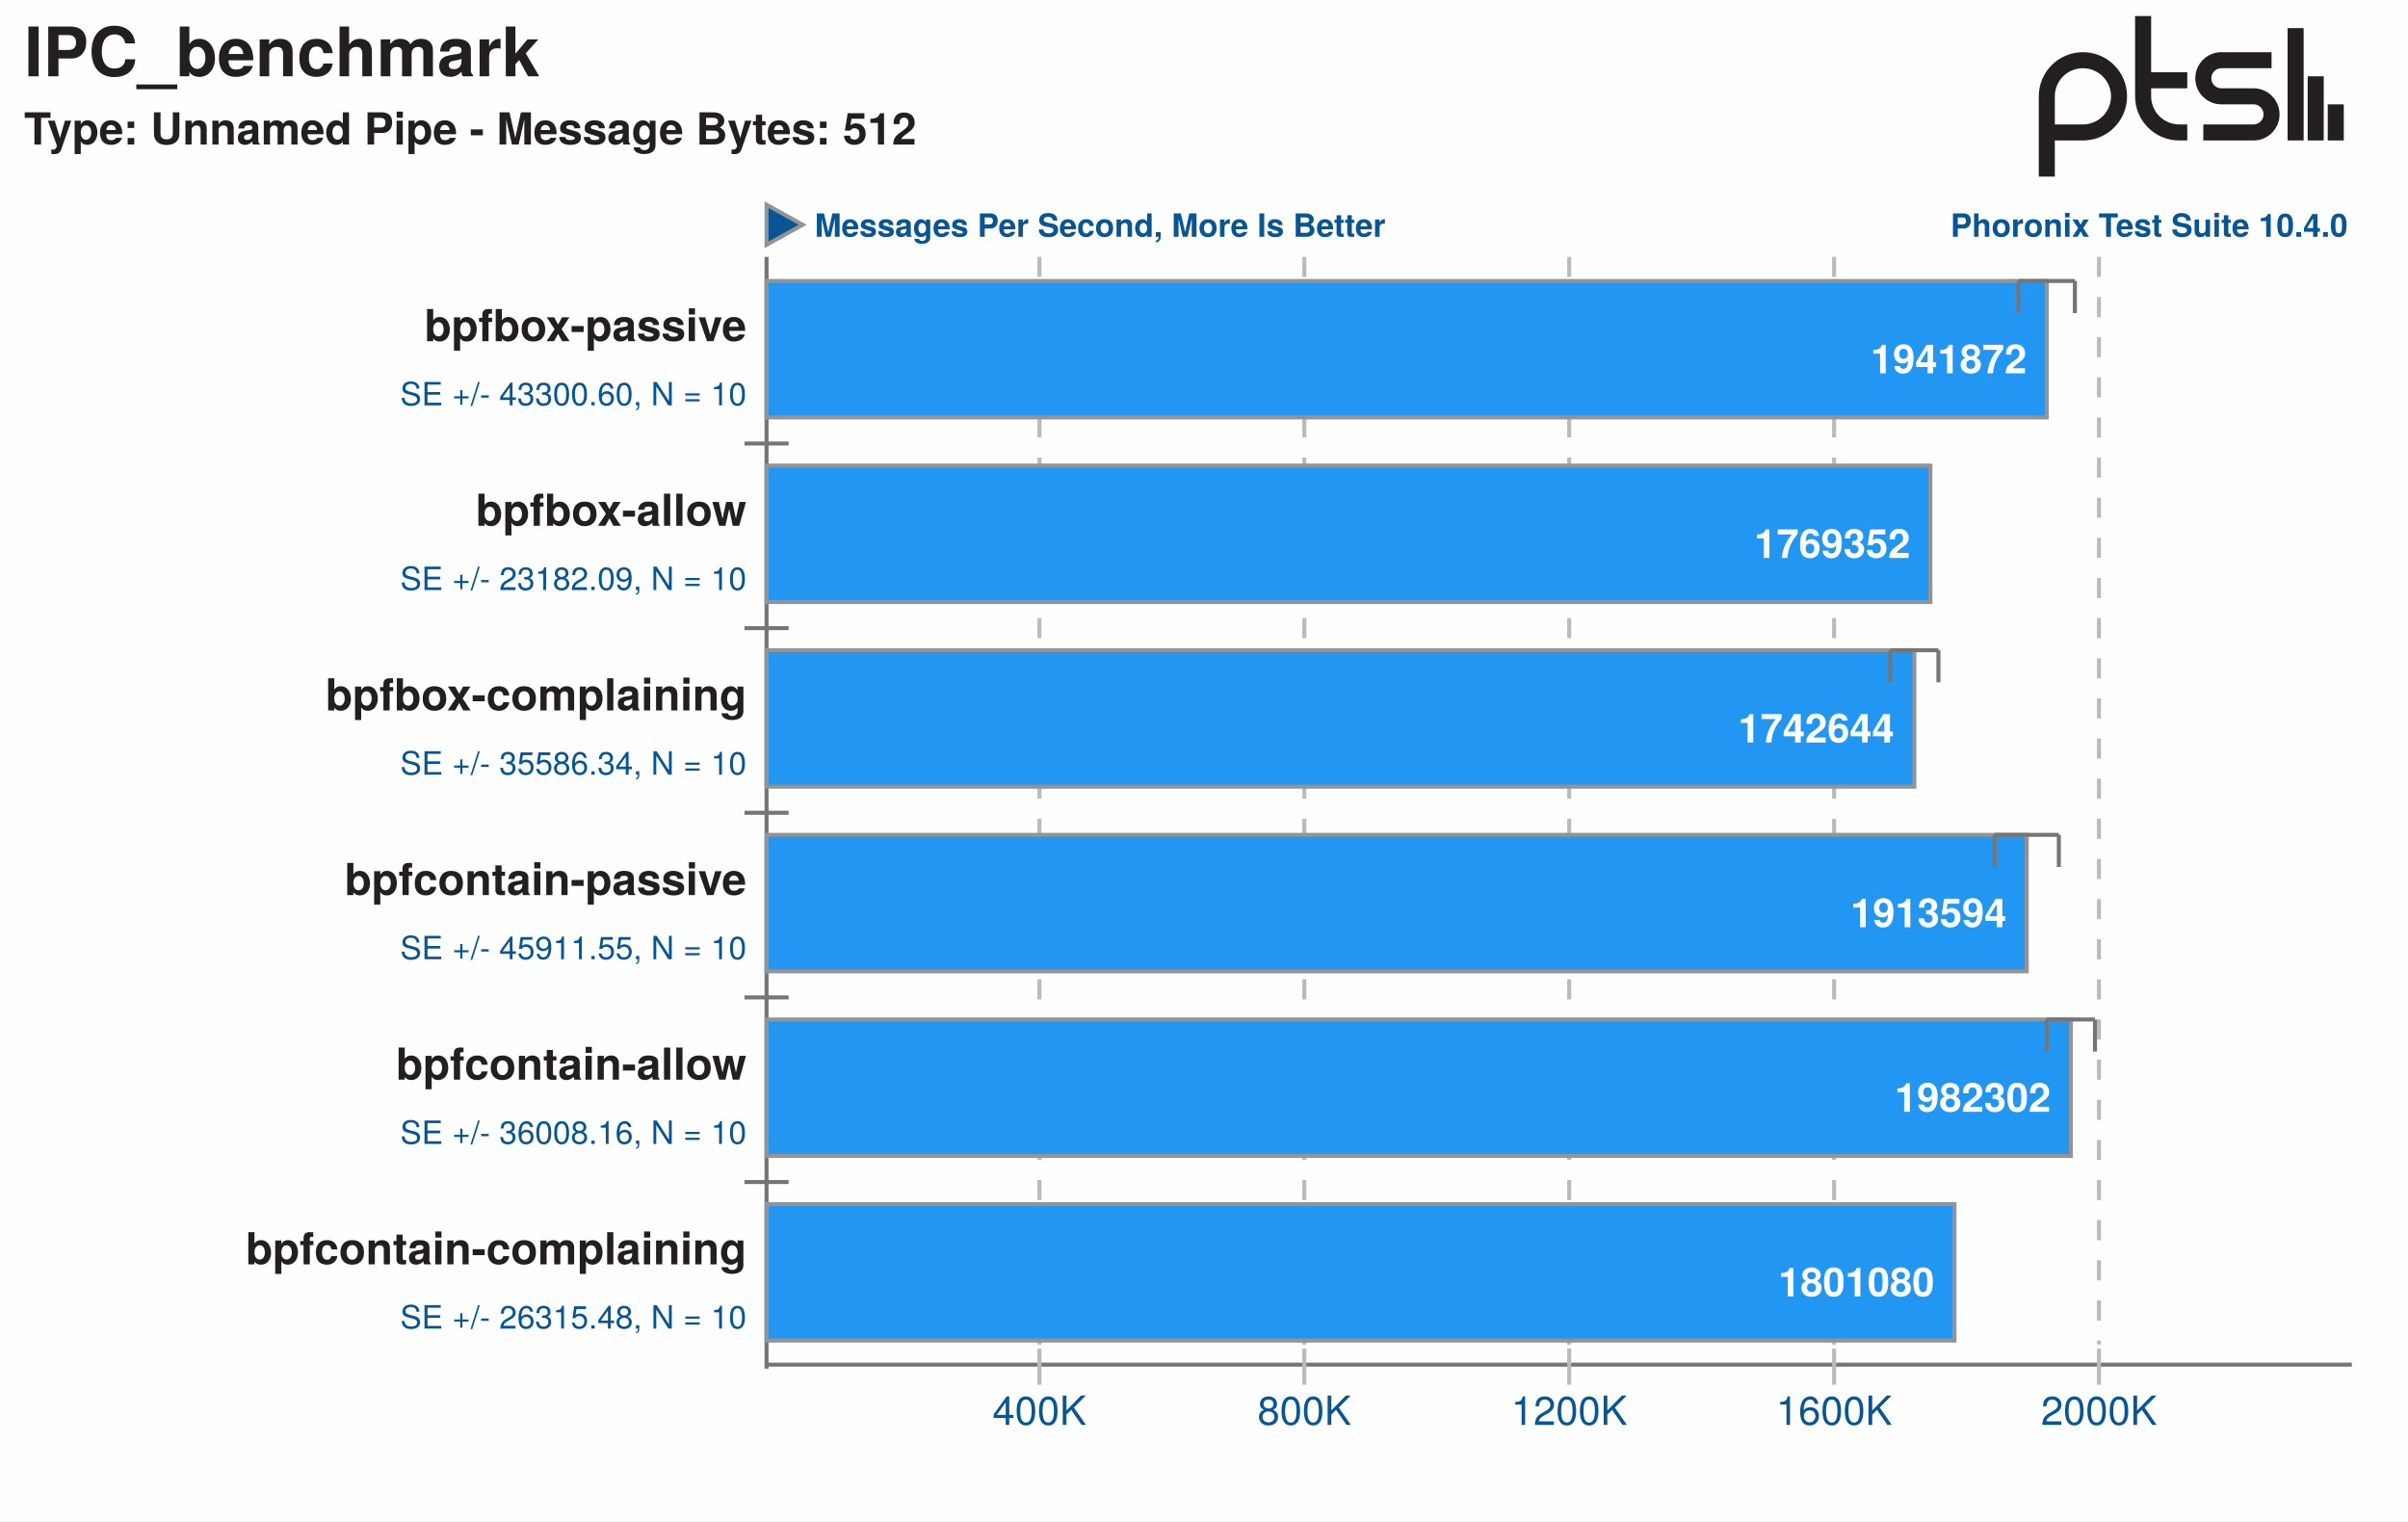
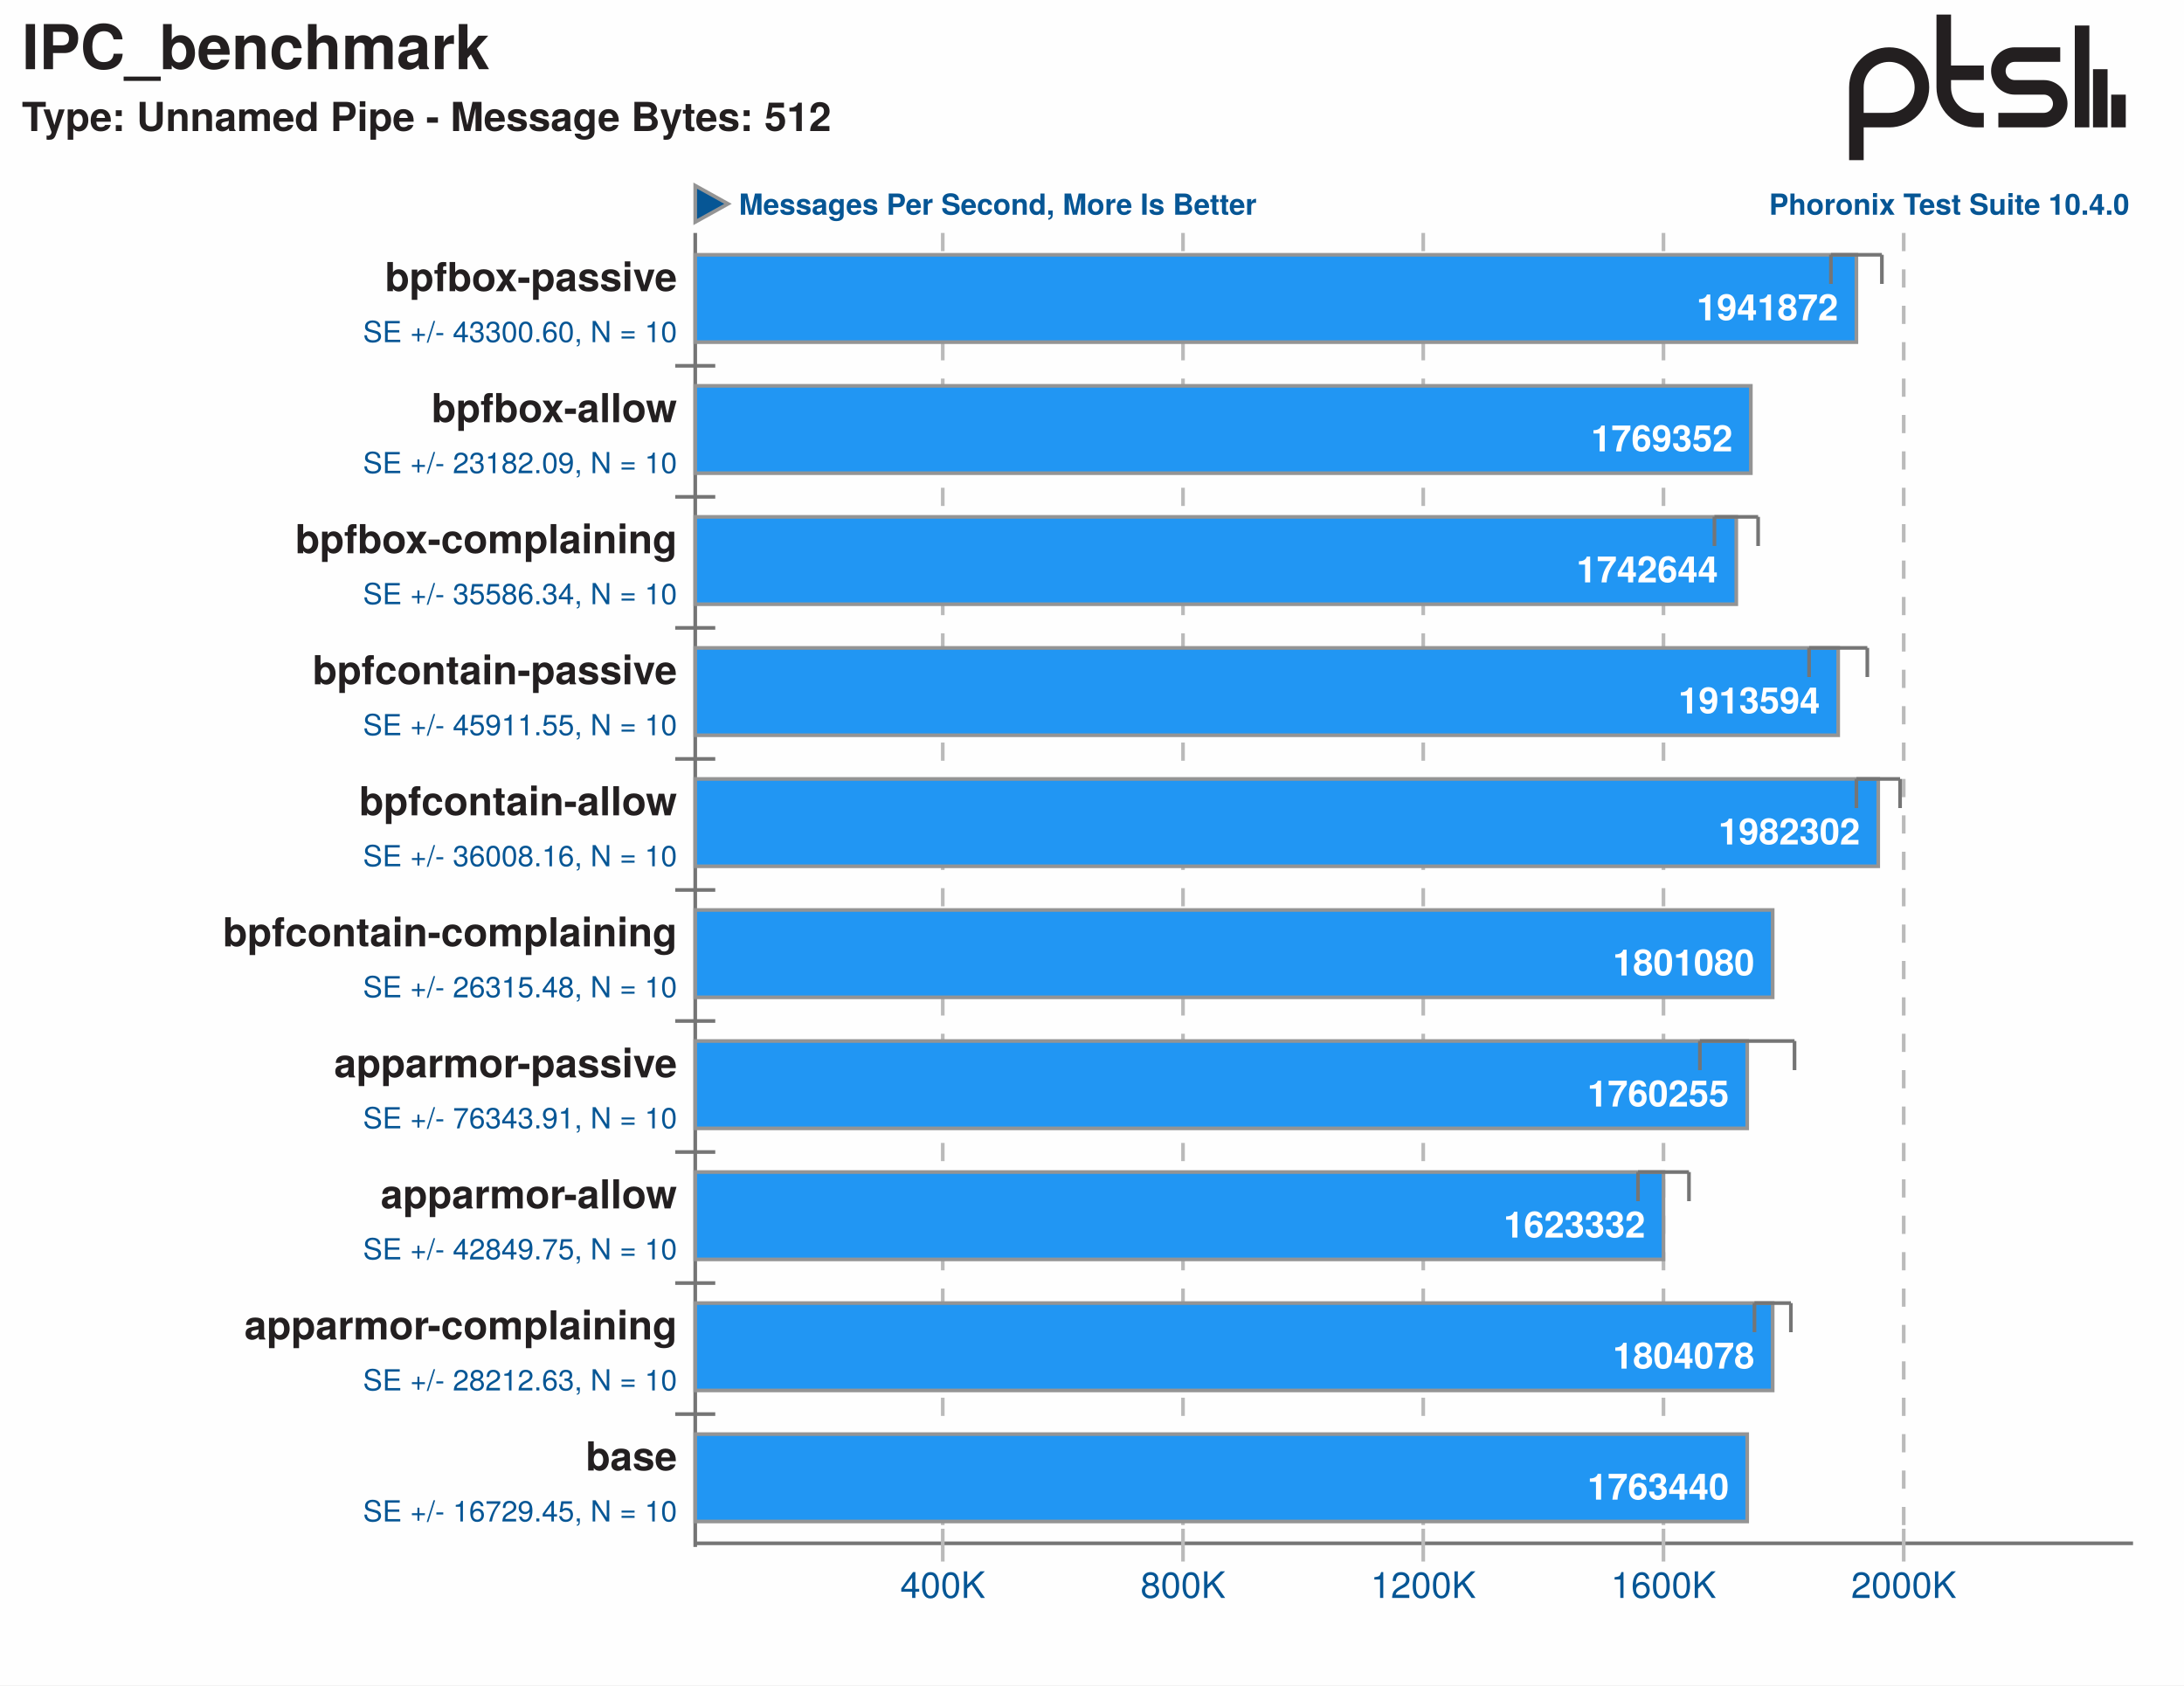
- <svg xmlns="http://www.w3.org/2000/svg" xmlns:xlink="http://www.w3.org/1999/xlink" version="1.1" font-family="sans-serif, droid-sans, helvetica, verdana, tahoma" viewbox="0 0 600 379" width="600" height="379" preserveAspectRatio="xMinYMin meet">
-   <rect x="0" y="0" width="600" height="379" fill="#FEFEFE" />
+ <svg xmlns="http://www.w3.org/2000/svg" xmlns:xlink="http://www.w3.org/1999/xlink" version="1.1" font-family="sans-serif, droid-sans, helvetica, verdana, tahoma" viewbox="0 0 600 463" width="600" height="463" preserveAspectRatio="xMinYMin meet">
+   <rect x="0" y="0" width="600" height="463" fill="#FEFEFE" />
  <g stroke="#757575" stroke-width="1">
-     <line x1="191" y1="64" x2="191" y2="341" />
-     <line x1="191" y1="340" x2="586" y2="340" />
+     <line x1="191" y1="64" x2="191" y2="425" />
+     <line x1="191" y1="424" x2="586" y2="424" />
  </g>
  <text x="585" y="59" font-size="8" fill="#065695" text-anchor="end" font-weight="bold">Phoronix Test Suite 10.4.0</text>
  <polygon points="200,56 191,61 191,51" fill="#065695" stroke="#949494" stroke-width="1" />
  <text x="203" y="59" font-size="8" font-weight="bold" fill="#065695" text-anchor="start">Messages Per Second, More Is Better</text>
  <a xlink:href="https://openbenchmarking.org/test/pts/ipc-benchmark" target="_blank">
    <text x="6" y="19" font-size="17" fill="#231f20" text-anchor="start" font-weight="bold">IPC_benchmark</text>
  </a>
  <text x="6" y="36" font-size="11" font-weight="bold" fill="#231f20" text-anchor="start">Type: Unnamed Pipe - Message Bytes: 512</text>
  <path d="m74 22v9m-5-16v16m-5-28v28m-23-2h12.5c2.485 0 4.5-2.015 4.5-4.5s-2.015-4.5-4.5-4.5h-8c-2.485 0-4.5-2.015-4.5-4.5s2.015-4.5 4.5-4.5h12.5m-21 5h-11m11 13h-2c-4.971 0-9-4.029-9-9v-20m-24 40v-20c0-4.971 4.029-9 9-9 4.971 0 9 4.029 9 9s-4.029 9-9 9h-9" stroke="#231f20" stroke-width="4" fill="none" transform="translate(508,4)" />
-   <line x1="191" y1="110" x2="191" y2="329" stroke="#757575" stroke-width="11" stroke-dasharray="1,45" />
+   <line x1="191" y1="100" x2="191" y2="393" stroke="#757575" stroke-width="11" stroke-dasharray="1,35" />
  <g font-size="11" fill="#231f20" font-weight="bold">
-     <text x="186" y="85" text-anchor="end">bpfbox-passive</text>
-     <text x="186" y="131" text-anchor="end">bpfbox-allow</text>
-     <text x="186" y="177" text-anchor="end">bpfbox-complaining</text>
-     <text x="186" y="223" text-anchor="end">bpfcontain-passive</text>
-     <text x="186" y="269" text-anchor="end">bpfcontain-allow</text>
-     <text x="186" y="315" text-anchor="end">bpfcontain-complaining</text>
+     <text x="186" y="80" text-anchor="end">bpfbox-passive</text>
+     <text x="186" y="116" text-anchor="end">bpfbox-allow</text>
+     <text x="186" y="152" text-anchor="end">bpfbox-complaining</text>
+     <text x="186" y="188" text-anchor="end">bpfcontain-passive</text>
+     <text x="186" y="224" text-anchor="end">bpfcontain-allow</text>
+     <text x="186" y="260" text-anchor="end">bpfcontain-complaining</text>
+     <text x="186" y="296" text-anchor="end">apparmor-passive</text>
+     <text x="186" y="332" text-anchor="end">apparmor-allow</text>
+     <text x="186" y="368" text-anchor="end">apparmor-complaining</text>
+     <text x="186" y="404" text-anchor="end">base</text>
  </g>
  <g font-size="10" fill="#065695" text-anchor="middle">
-     <text x="259" y="355">400K</text>
-     <text x="325" y="355">800K</text>
-     <text x="391" y="355">1200K</text>
-     <text x="457" y="355">1600K</text>
-     <text x="523" y="355">2000K</text>
+     <text x="259" y="439">400K</text>
+     <text x="325" y="439">800K</text>
+     <text x="391" y="439">1200K</text>
+     <text x="457" y="439">1600K</text>
+     <text x="523" y="439">2000K</text>
  </g>
  <g stroke="#BABABA" stroke-width="1">
-     <line x1="259" y1="64" x2="259" y2="335" stroke-dasharray="5,5" />
-     <line x1="259" y1="336" x2="259" y2="345" />
-     <line x1="325" y1="64" x2="325" y2="335" stroke-dasharray="5,5" />
-     <line x1="325" y1="336" x2="325" y2="345" />
-     <line x1="391" y1="64" x2="391" y2="335" stroke-dasharray="5,5" />
-     <line x1="391" y1="336" x2="391" y2="345" />
-     <line x1="457" y1="64" x2="457" y2="335" stroke-dasharray="5,5" />
-     <line x1="457" y1="336" x2="457" y2="345" />
-     <line x1="523" y1="64" x2="523" y2="335" stroke-dasharray="5,5" />
-     <line x1="523" y1="336" x2="523" y2="345" />
+     <line x1="259" y1="64" x2="259" y2="419" stroke-dasharray="5,5" />
+     <line x1="259" y1="420" x2="259" y2="429" />
+     <line x1="325" y1="64" x2="325" y2="419" stroke-dasharray="5,5" />
+     <line x1="325" y1="420" x2="325" y2="429" />
+     <line x1="391" y1="64" x2="391" y2="419" stroke-dasharray="5,5" />
+     <line x1="391" y1="420" x2="391" y2="429" />
+     <line x1="457" y1="64" x2="457" y2="419" stroke-dasharray="5,5" />
+     <line x1="457" y1="420" x2="457" y2="429" />
+     <line x1="523" y1="64" x2="523" y2="419" stroke-dasharray="5,5" />
+     <line x1="523" y1="420" x2="523" y2="429" />
  </g>
  <g stroke="#949494" stroke-width="1">
-     <rect x="191" y="70" height="34" width="319" fill="#2196f3" />
-     <rect x="191" y="116" height="34" width="290" fill="#2196f3" />
-     <rect x="191" y="162" height="34" width="286" fill="#2196f3" />
-     <rect x="191" y="208" height="34" width="314" fill="#2196f3" />
-     <rect x="191" y="254" height="34" width="325" fill="#2196f3" />
-     <rect x="191" y="300" height="34" width="296" fill="#2196f3" />
+     <rect x="191" y="70" height="24" width="319" fill="#2196f3" />
+     <rect x="191" y="106" height="24" width="290" fill="#2196f3" />
+     <rect x="191" y="142" height="24" width="286" fill="#2196f3" />
+     <rect x="191" y="178" height="24" width="314" fill="#2196f3" />
+     <rect x="191" y="214" height="24" width="325" fill="#2196f3" />
+     <rect x="191" y="250" height="24" width="296" fill="#2196f3" />
+     <rect x="191" y="286" height="24" width="289" fill="#2196f3" />
+     <rect x="191" y="322" height="24" width="266" fill="#2196f3" />
+     <rect x="191" y="358" height="24" width="296" fill="#2196f3" />
+     <rect x="191" y="394" height="24" width="289" fill="#2196f3" />
  </g>
  <g font-size="8" fill="#065695" text-anchor="end">
-     <text y="101" x="186">SE +/- 43300.60, N = 10</text>
-     <text y="147" x="186">SE +/- 23182.09, N = 10</text>
-     <text y="193" x="186">SE +/- 35586.34, N = 10</text>
-     <text y="239" x="186">SE +/- 45911.55, N = 10</text>
-     <text y="285" x="186">SE +/- 36008.16, N = 10</text>
-     <text y="331" x="186">SE +/- 26315.48, N = 10</text>
+     <text y="94" x="186">SE +/- 43300.60, N = 10</text>
+     <text y="130" x="186">SE +/- 23182.09, N = 10</text>
+     <text y="166" x="186">SE +/- 35586.34, N = 10</text>
+     <text y="202" x="186">SE +/- 45911.55, N = 10</text>
+     <text y="238" x="186">SE +/- 36008.16, N = 10</text>
+     <text y="274" x="186">SE +/- 26315.48, N = 10</text>
+     <text y="310" x="186">SE +/- 76343.91, N = 10</text>
+     <text y="346" x="186">SE +/- 42849.75, N = 10</text>
+     <text y="382" x="186">SE +/- 28212.63, N = 10</text>
+     <text y="418" x="186">SE +/- 16729.45, N = 10</text>
  </g>
  <g font-size="10" fill="#FFFFFF" font-weight="bold" text-anchor="end">
-     <text x="505" y="93">1941872</text>
-     <text x="476" y="139">1769352</text>
-     <text x="472" y="185">1742644</text>
-     <text x="500" y="231">1913594</text>
-     <text x="511" y="277">1982302</text>
-     <text x="482" y="323">1801080</text>
+     <text x="505" y="88">1941872</text>
+     <text x="476" y="124">1769352</text>
+     <text x="472" y="160">1742644</text>
+     <text x="500" y="196">1913594</text>
+     <text x="511" y="232">1982302</text>
+     <text x="482" y="268">1801080</text>
+     <text x="475" y="304">1760255</text>
+     <text x="452" y="340">1623332</text>
+     <text x="482" y="376">1804078</text>
+     <text x="475" y="412">1763440</text>
  </g>
  <g stroke="#757575" stroke-width="1">
    <line x1="503" y1="70" x2="503" y2="78" />
    <line x1="517" y1="70" x2="517" y2="78" />
    <line x1="503" y1="70" x2="517" y2="70" />
  </g>
  <g stroke="#757575" stroke-width="1">
-     <line x1="471" y1="162" x2="471" y2="170" />
-     <line x1="483" y1="162" x2="483" y2="170" />
-     <line x1="471" y1="162" x2="483" y2="162" />
+     <line x1="471" y1="142" x2="471" y2="150" />
+     <line x1="483" y1="142" x2="483" y2="150" />
+     <line x1="471" y1="142" x2="483" y2="142" />
  </g>
  <g stroke="#757575" stroke-width="1">
-     <line x1="497" y1="208" x2="497" y2="216" />
-     <line x1="513" y1="208" x2="513" y2="216" />
-     <line x1="497" y1="208" x2="513" y2="208" />
+     <line x1="497" y1="178" x2="497" y2="186" />
+     <line x1="513" y1="178" x2="513" y2="186" />
+     <line x1="497" y1="178" x2="513" y2="178" />
  </g>
  <g stroke="#757575" stroke-width="1">
-     <line x1="510" y1="254" x2="510" y2="262" />
-     <line x1="522" y1="254" x2="522" y2="262" />
-     <line x1="510" y1="254" x2="522" y2="254" />
+     <line x1="510" y1="214" x2="510" y2="222" />
+     <line x1="522" y1="214" x2="522" y2="222" />
+     <line x1="510" y1="214" x2="522" y2="214" />
+   </g>
+   <g stroke="#757575" stroke-width="1">
+     <line x1="467" y1="286" x2="467" y2="294" />
+     <line x1="493" y1="286" x2="493" y2="294" />
+     <line x1="467" y1="286" x2="493" y2="286" />
+   </g>
+   <g stroke="#757575" stroke-width="1">
+     <line x1="450" y1="322" x2="450" y2="330" />
+     <line x1="464" y1="322" x2="464" y2="330" />
+     <line x1="450" y1="322" x2="464" y2="322" />
+   </g>
+   <g stroke="#757575" stroke-width="1">
+     <line x1="482" y1="358" x2="482" y2="366" />
+     <line x1="492" y1="358" x2="492" y2="366" />
+     <line x1="482" y1="358" x2="492" y2="358" />
  </g>
</svg>
